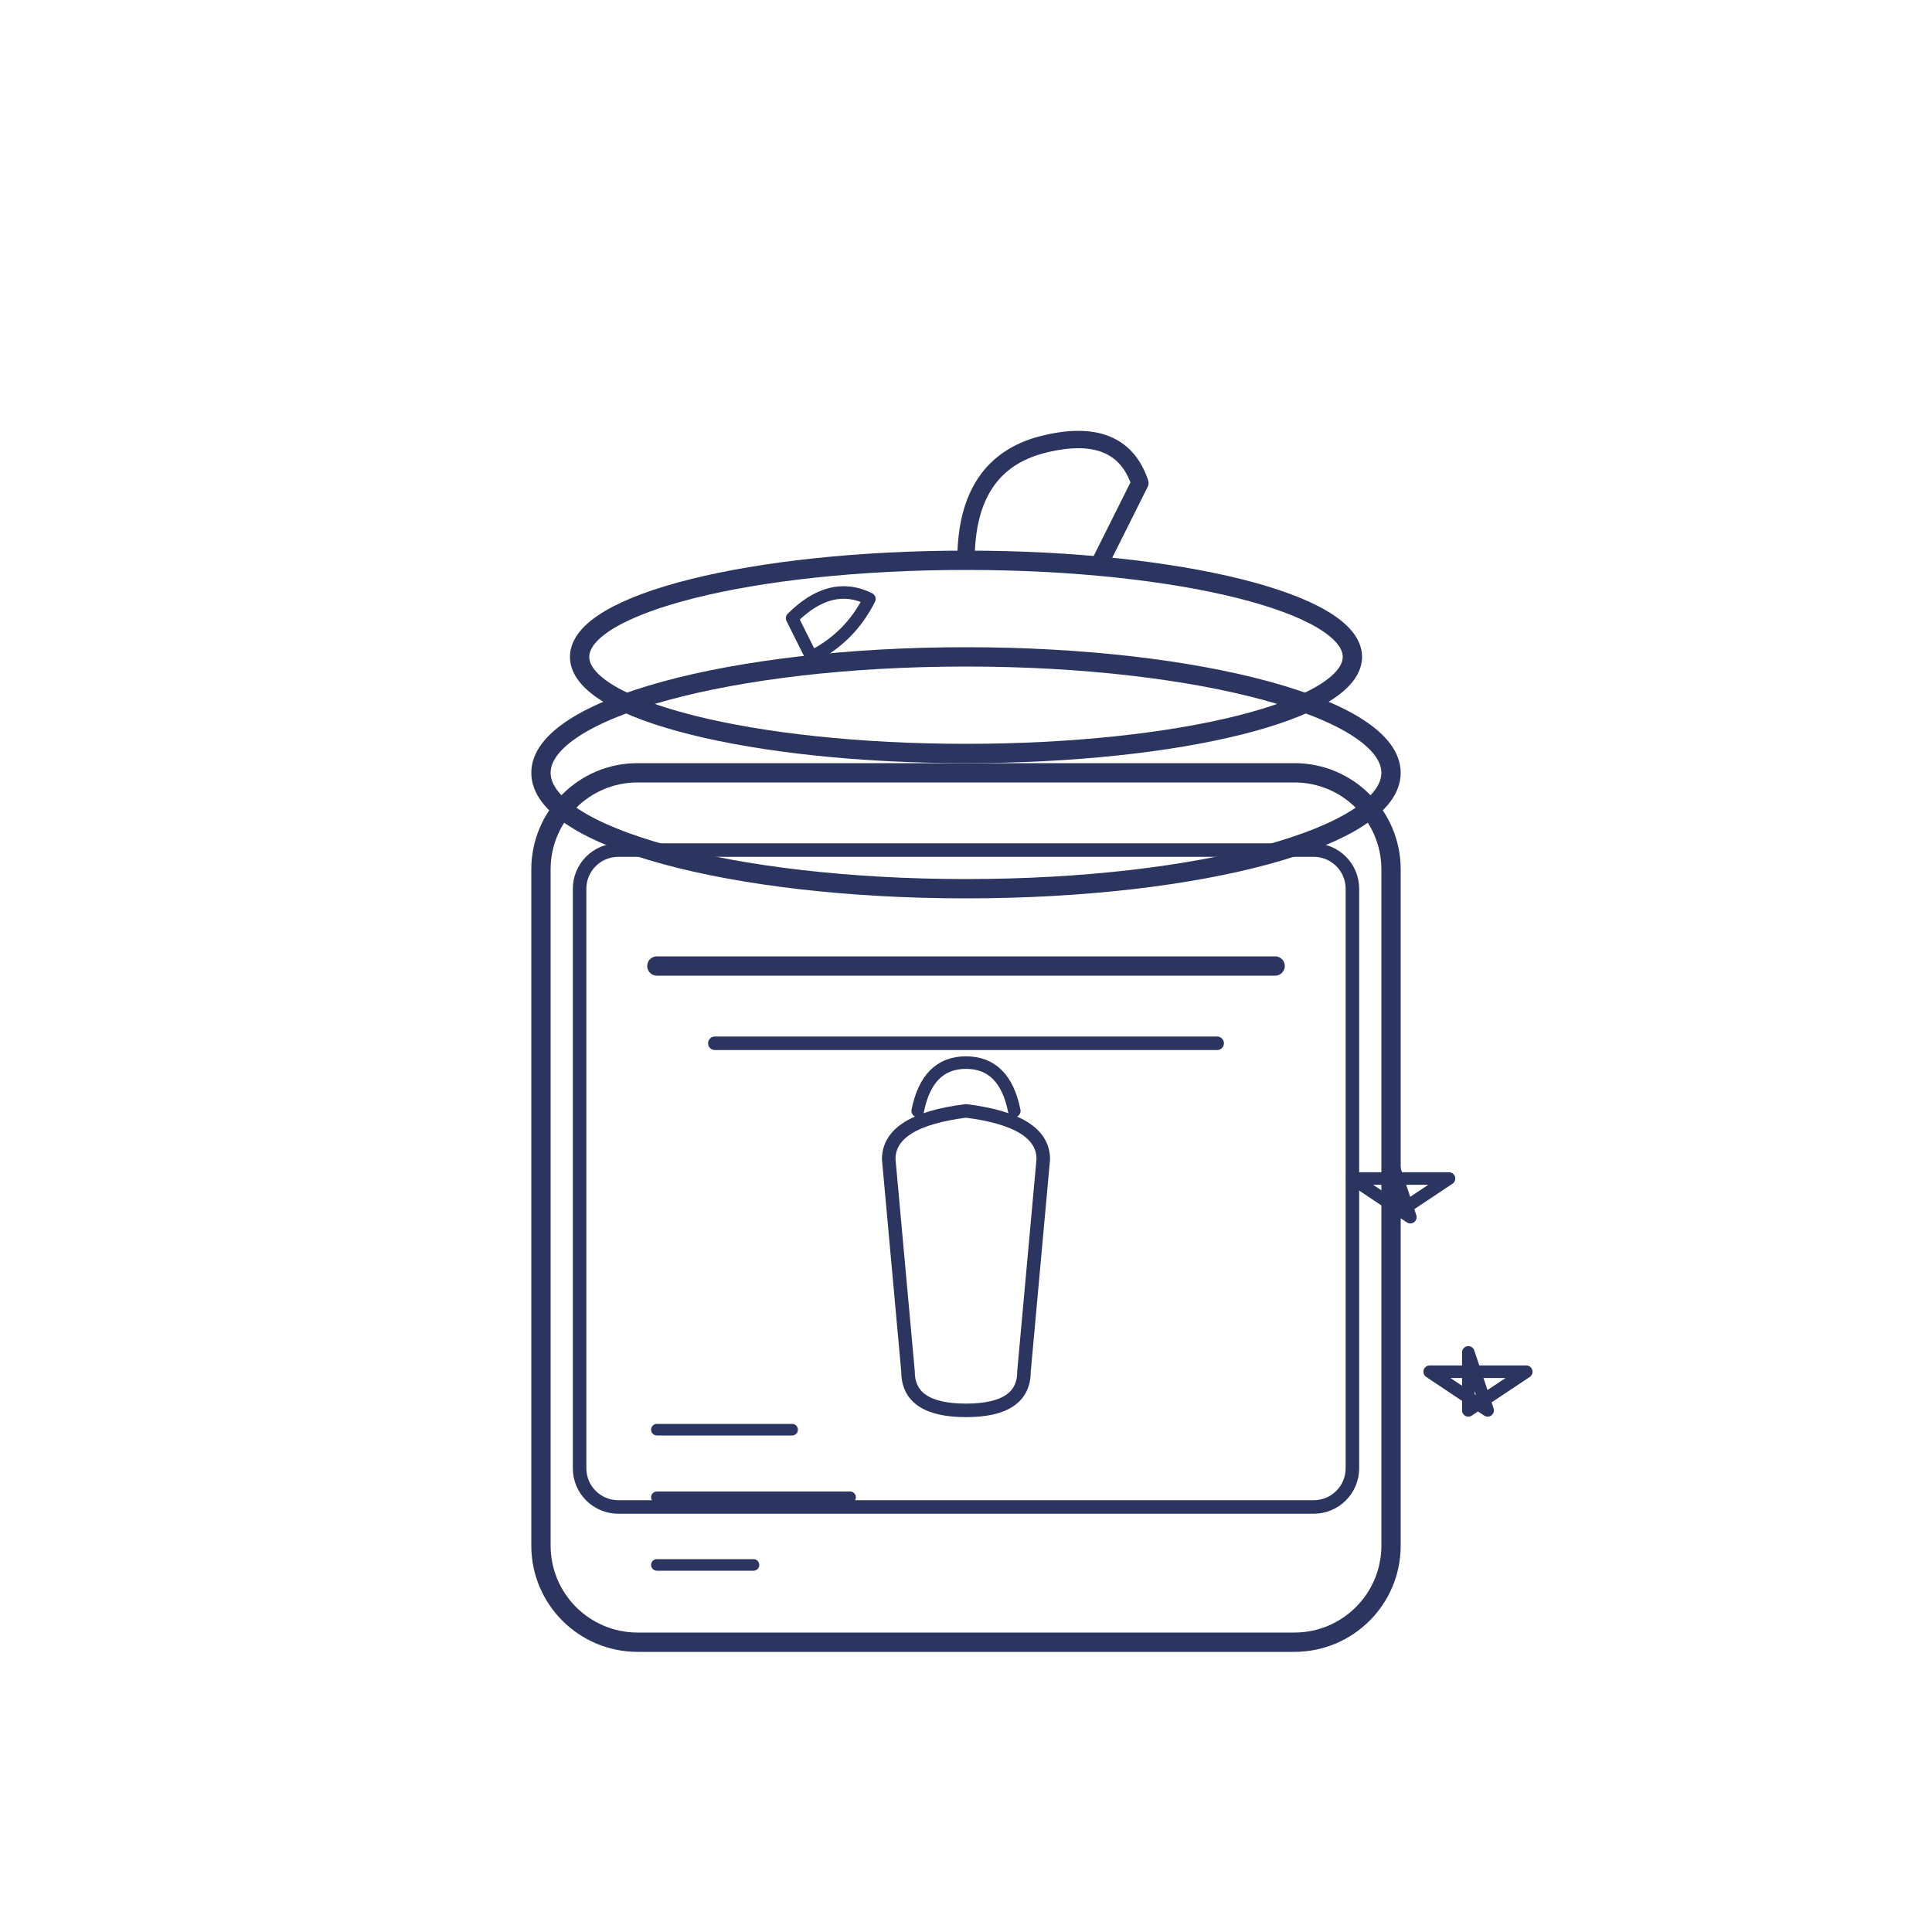
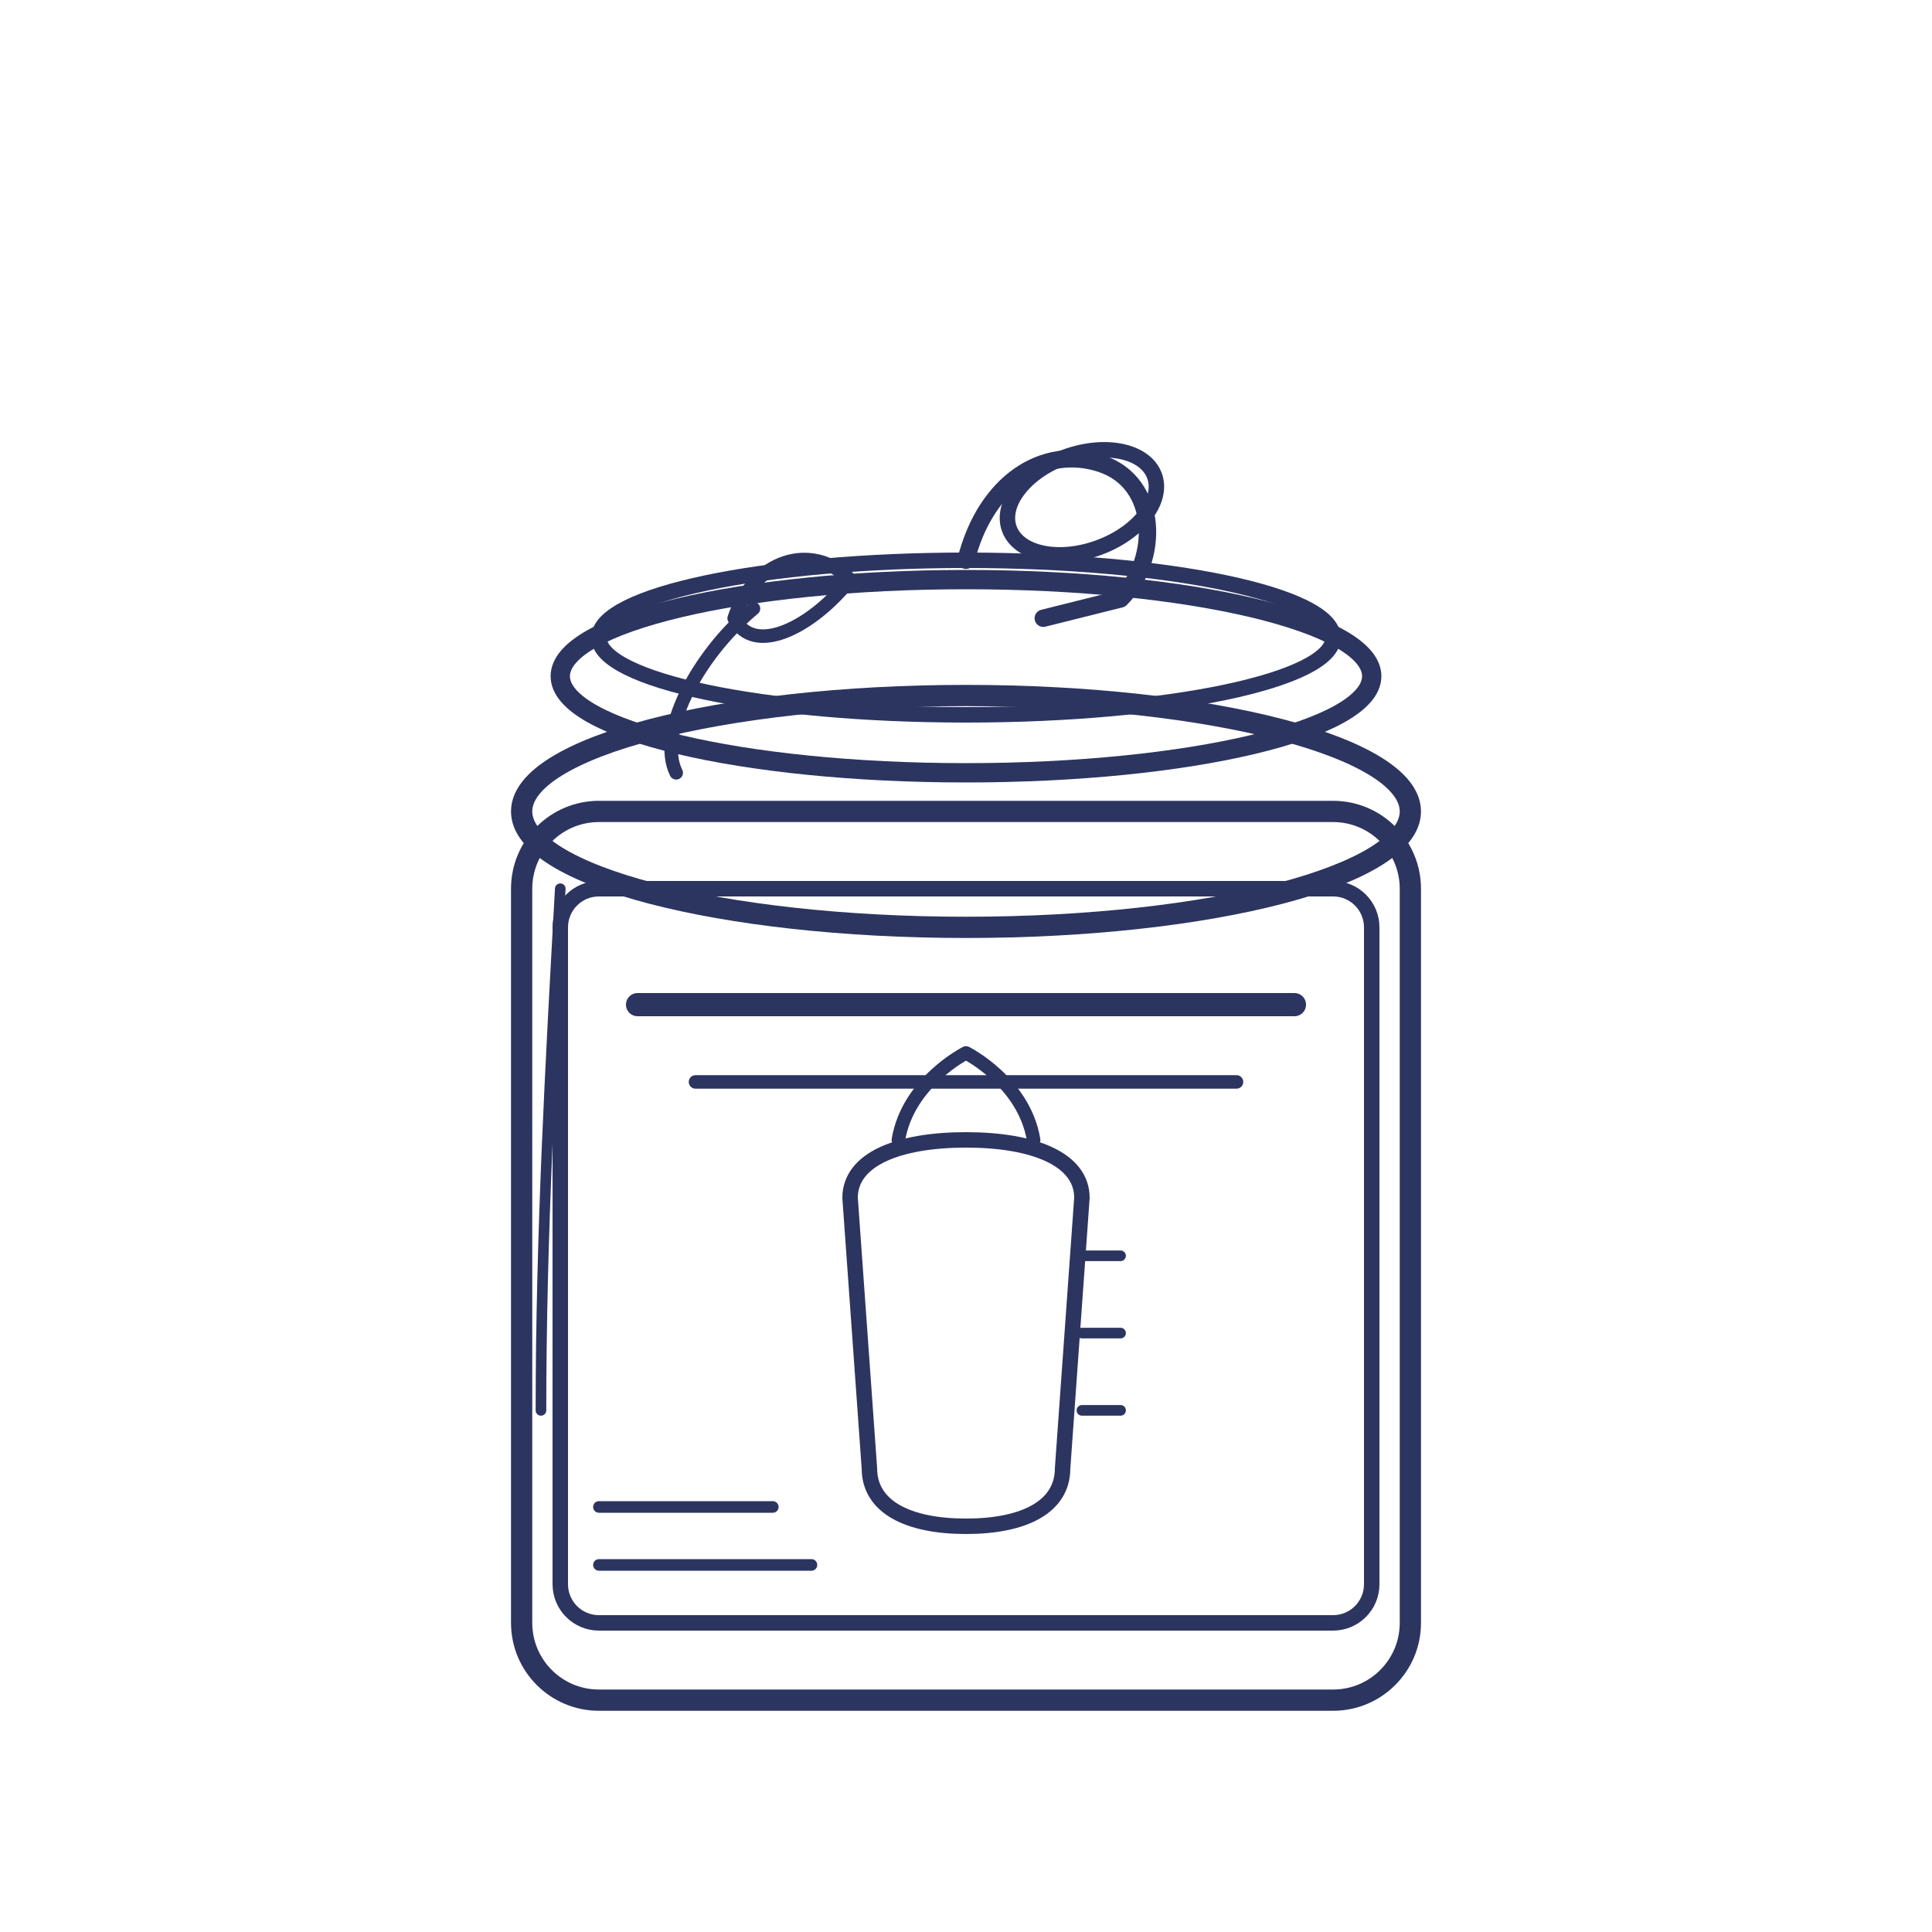
<svg xmlns="http://www.w3.org/2000/svg" viewBox="0 0 200 200">
-   <g stroke="#2C3560" stroke-linecap="round" stroke-linejoin="round" fill="none">
-     <rect x="56" y="80" width="88" height="90" rx="10" stroke-width="2" />
-     <ellipse cx="100" cy="80" rx="44" ry="12" stroke-width="2" />
-     <ellipse cx="100" cy="68" rx="40" ry="10" stroke-width="2" />
-     <path d="M100 58 Q100 48 108 46 Q116 44 118 50 L114 58" stroke-width="1.8" />
-     <path d="M82 64 Q86 60 90 62 Q88 66 84 68 Z" stroke-width="1.3" />
-     <rect x="60" y="88" width="80" height="68" rx="4" stroke-width="1.4" />
-     <line x1="68" y1="100" x2="132" y2="100" stroke-width="2" />
-     <line x1="74" y1="108" x2="126" y2="108" stroke-width="1.4" />
-     <path d="M92 120 Q92 116 100 115 Q108 116 108 120 L106 142 Q106 146 100 146 Q94 146 94 142 Z" stroke-width="1.4" />
-     <path d="M95 115 Q96 110 100 110 Q104 110 105 115" stroke-width="1.3" />
-     <line x1="68" y1="148" x2="82" y2="148" stroke-width="1.2" />
-     <line x1="68" y1="155" x2="88" y2="155" stroke-width="1.2" />
-     <line x1="68" y1="162" x2="78" y2="162" stroke-width="1.2" />
-     <path d="M144 120 L146 126 L140 122 L150 122 L144 126 Z" stroke-width="1.3" />
-     <path d="M152 140 L154 146 L148 142 L158 142 L152 146 Z" stroke-width="1.3" />
+   <g stroke="#2C3560" fill="none" stroke-linecap="round" stroke-linejoin="round">
+     <rect x="54" y="84" width="92" height="92" rx="8" stroke-width="2.2" />
+     <ellipse cx="100" cy="84" rx="46" ry="12" stroke-width="2.2" />
+     <ellipse cx="100" cy="70" rx="42" ry="10" stroke-width="2" />
+     <ellipse cx="100" cy="66" rx="38" ry="8" stroke-width="1.6" />
+     <path d="M100 58 C102 50 108 46 114 48 C120 50 120 58 116 62 L108 64" stroke-width="1.8" />
+     <ellipse cx="112" cy="52" rx="8" ry="5" transform="rotate(-20 112 52)" stroke-width="1.6" />
+     <path d="M76 64 C78 58 84 56 88 60 C84 65 78 68 76 64 Z" stroke-width="1.4" />
+     <path d="M78 63 C72 68 68 76 70 80" stroke-width="1.4" />
+     <rect x="58" y="92" width="84" height="76" rx="4" stroke-width="1.6" />
+     <line x1="66" y1="104" x2="134" y2="104" stroke-width="2.4" />
+     <line x1="72" y1="112" x2="128" y2="112" stroke-width="1.4" />
+     <path d="M88 124 C88 120 93 118 100 118 C107 118 112 120 112 124 L110 152 C110 156 106 158 100 158 C94 158 90 156 90 152 Z" stroke-width="1.6" />
+     <path d="M93 118 C94 112 100 109 100 109 C100 109 106 112 107 118" stroke-width="1.4" />
+     <line x1="112" y1="130" x2="116" y2="130" stroke-width="1.1" />
+     <line x1="112" y1="138" x2="116" y2="138" stroke-width="1.1" />
+     <line x1="112" y1="146" x2="116" y2="146" stroke-width="1.1" />
+     <line x1="62" y1="156" x2="80" y2="156" stroke-width="1.2" />
+     <line x1="62" y1="162" x2="84" y2="162" stroke-width="1.2" />
+     <path d="M58 92 C57 110 56 128 56 146" stroke-width="1.1" />
  </g>
</svg>
